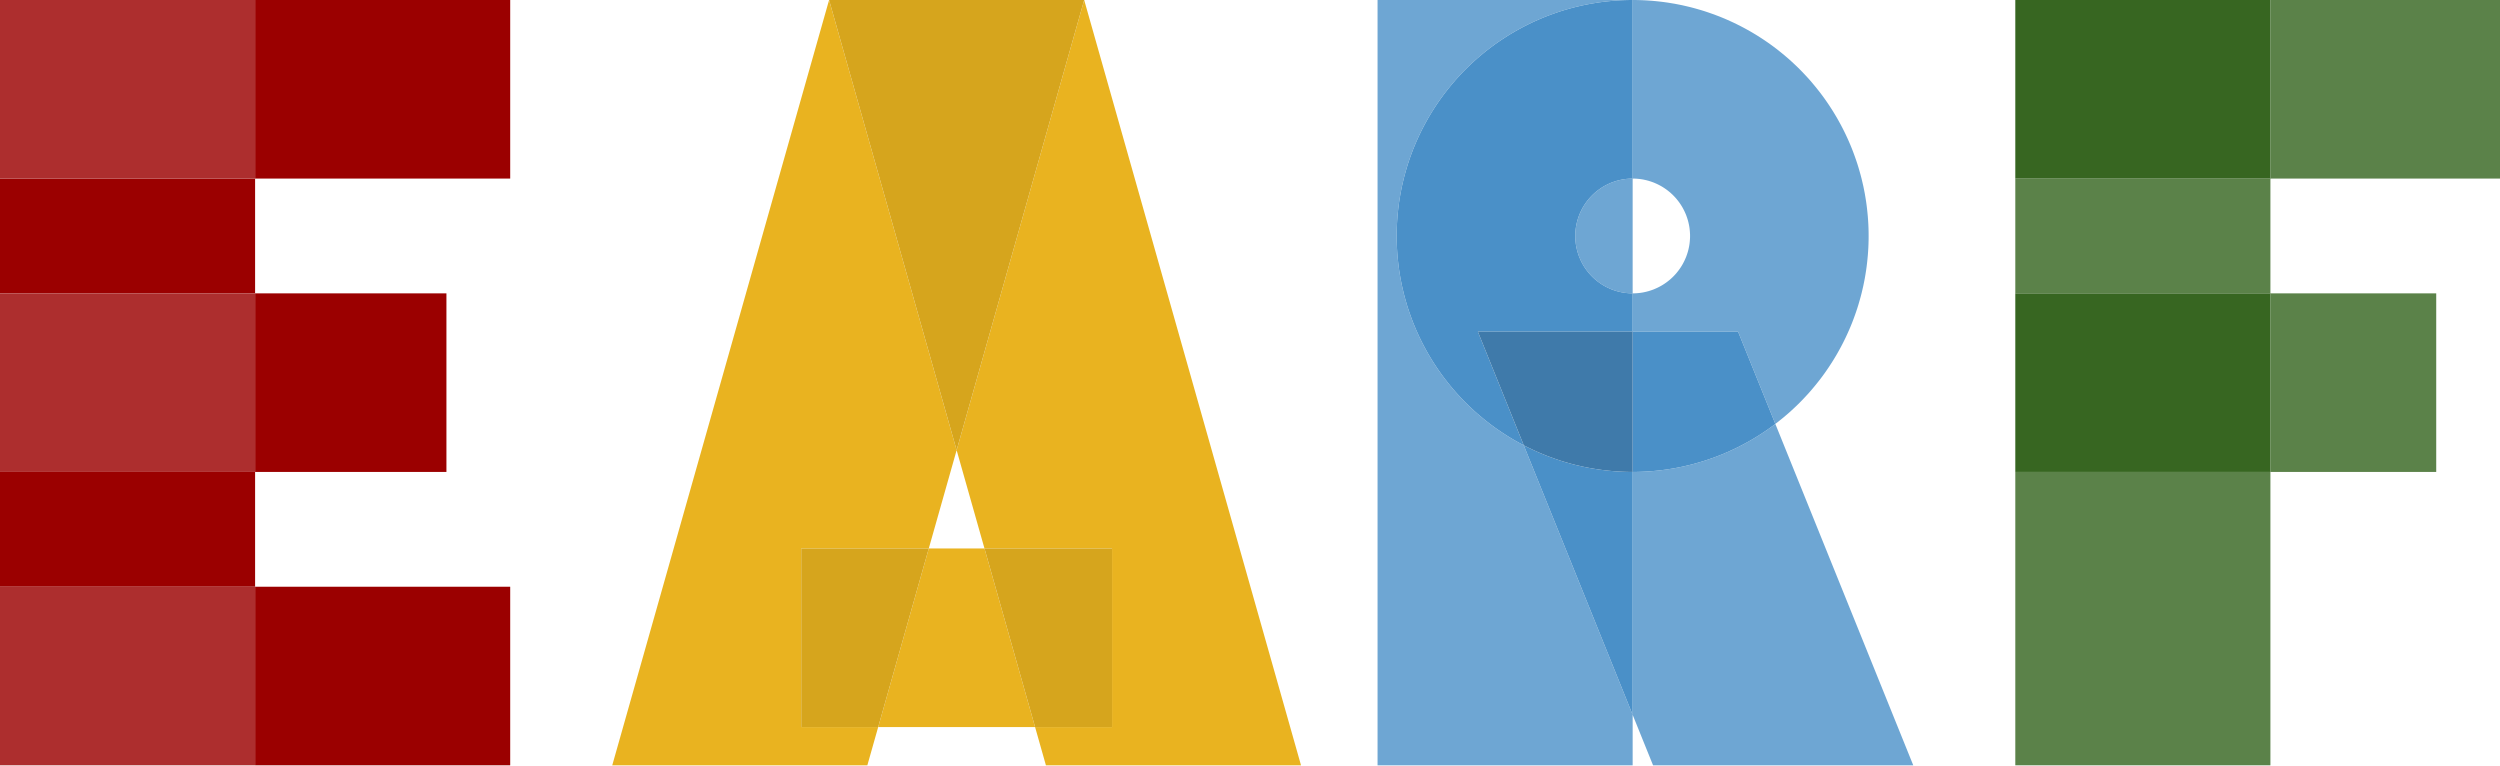
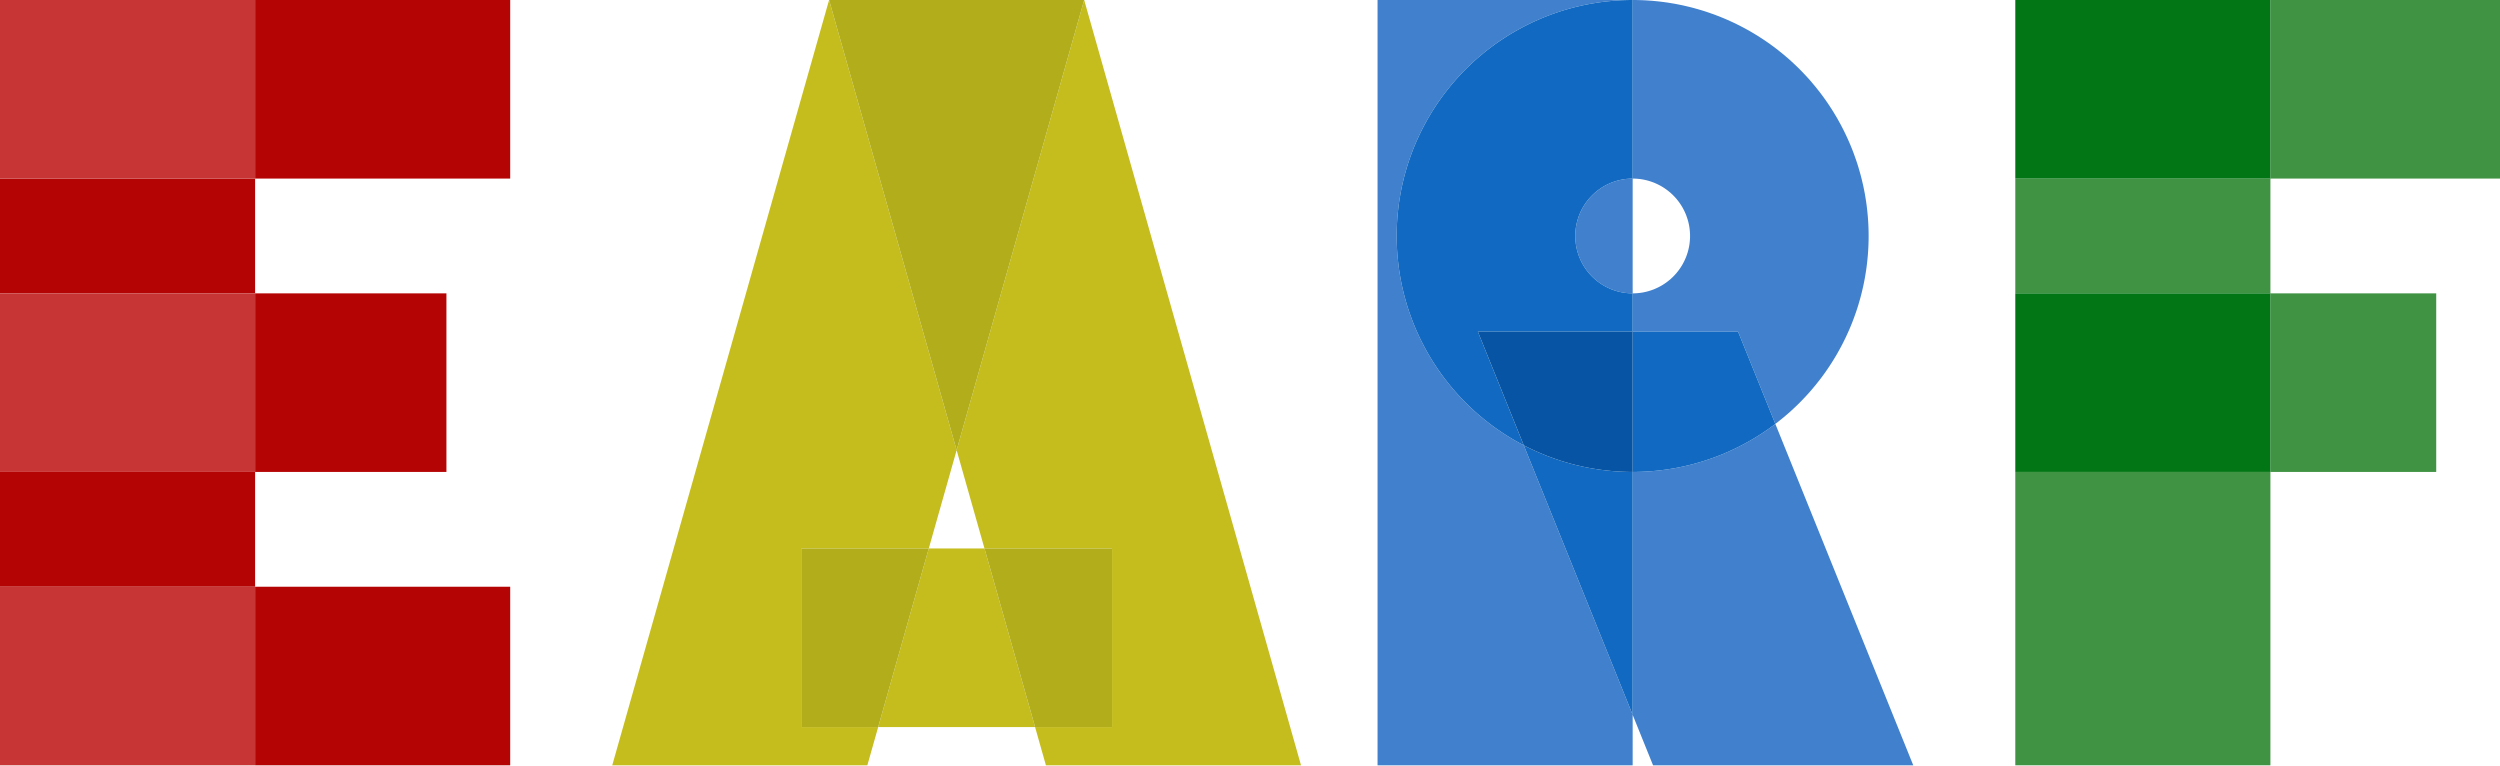
<svg xmlns="http://www.w3.org/2000/svg" viewBox="0 0 980 300" role="img" aria-label="EARF, acrylic, for light grounds">
-   <path d="M200.00 70.00L200.00 0.00L100.00 0.00L100.00 70.00Z M0.00 70.00L0.00 115.00L100.00 115.00L100.00 70.00Z M175.00 185.00L175.00 115.00L100.00 115.00L100.00 185.00Z M0.00 230.00L100.00 230.00L100.00 185.00L0.00 185.00Z M200.00 230.00L100.00 230.00L100.00 300.00L200.00 300.00Z" fill="#9B0000" fill-rule="evenodd" />
-   <path d="M0.00 0.00L0.00 70.00L100.00 70.00L100.00 0.00Z M0.00 115.00L0.00 185.00L100.00 185.00L100.00 115.00Z M0.00 230.00L0.00 300.00L100.00 300.00L100.00 230.00Z" fill="#AD2E2E" fill-rule="evenodd" />
-   <path d="M340.00 300.00L344.25 285.00L314.08 285.00L314.08 215.00L364.08 215.00L375.00 176.47L325.00 0.00L240.00 300.00Z M385.92 215.00L435.92 215.00L435.92 285.00L405.75 285.00L410.00 300.00L510.00 300.00L425.00 0.00L375.00 176.47Z M405.75 285.00L385.92 215.00L364.08 215.00L344.25 285.00Z" fill="#E9B320" fill-rule="evenodd" />
-   <path d="M425.00 0.00L325.00 0.00L375.00 176.47Z M314.08 215.00L314.08 285.00L344.25 285.00L364.08 215.00Z M435.92 285.00L435.92 215.00L385.92 215.00L405.75 285.00Z" fill="#D6A51D" fill-rule="evenodd" />
-   <path d="M640.37 70.00L640.74 70.01L641.10 70.03L641.47 70.05L641.84 70.08L642.21 70.11L642.57 70.15L642.94 70.19L643.30 70.24L643.67 70.30L644.03 70.36L644.39 70.43L644.75 70.51L645.11 70.59L645.47 70.67L645.82 70.77L646.18 70.86L646.53 70.97L646.88 71.08L647.23 71.19L647.58 71.32L647.93 71.44L648.27 71.57L648.61 71.71L648.95 71.86L649.29 72.01L649.62 72.16L649.95 72.32L650.28 72.49L650.61 72.66L650.93 72.83L651.25 73.01L651.57 73.20L651.88 73.39L652.19 73.59L652.50 73.79L652.80 74.00L653.11 74.21L653.40 74.43L653.70 74.65L653.99 74.88L654.27 75.11L654.56 75.34L654.84 75.58L655.11 75.83L655.38 76.08L655.65 76.33L655.91 76.59L656.17 76.85L656.42 77.12L656.67 77.39L656.92 77.66L657.16 77.94L657.39 78.23L657.62 78.51L657.85 78.80L658.07 79.10L658.29 79.39L658.50 79.70L658.71 80.00L658.91 80.31L659.11 80.62L659.30 80.93L659.49 81.25L659.67 81.57L659.84 81.89L660.01 82.22L660.18 82.55L660.34 82.88L660.49 83.21L660.64 83.55L660.79 83.89L660.93 84.23L661.06 84.57L661.18 84.92L661.31 85.27L661.42 85.62L661.53 85.97L661.64 86.32L661.73 86.68L661.83 87.03L661.91 87.39L661.99 87.75L662.07 88.11L662.14 88.47L662.20 88.83L662.26 89.20L662.31 89.56L662.35 89.93L662.39 90.29L662.42 90.66L662.45 91.03L662.47 91.40L662.49 91.76L662.50 92.13L662.50 92.50L662.50 92.87L662.49 93.24L662.47 93.60L662.45 93.97L662.42 94.34L662.39 94.71L662.35 95.07L662.31 95.44L662.26 95.80L662.20 96.17L662.14 96.53L662.07 96.89L661.99 97.25L661.91 97.61L661.83 97.97L661.73 98.32L661.64 98.68L661.53 99.03L661.42 99.38L661.31 99.73L661.18 100.08L661.06 100.43L660.93 100.77L660.79 101.11L660.64 101.45L660.49 101.79L660.34 102.12L660.18 102.45L660.01 102.78L659.84 103.11L659.67 103.43L659.49 103.75L659.30 104.07L659.11 104.38L658.91 104.69L658.71 105.00L658.50 105.30L658.29 105.61L658.07 105.90L657.85 106.20L657.62 106.49L657.39 106.77L657.16 107.06L656.92 107.34L656.67 107.61L656.42 107.88L656.17 108.15L655.91 108.41L655.65 108.67L655.38 108.92L655.11 109.17L654.84 109.42L654.56 109.66L654.27 109.89L653.99 110.12L653.70 110.35L653.40 110.57L653.11 110.79L652.80 111.00L652.50 111.21L652.19 111.41L651.88 111.61L651.57 111.80L651.25 111.99L650.93 112.17L650.61 112.34L650.28 112.51L649.95 112.68L649.62 112.84L649.29 112.99L648.95 113.14L648.61 113.29L648.27 113.43L647.93 113.56L647.58 113.68L647.23 113.81L646.88 113.92L646.53 114.03L646.18 114.14L645.82 114.23L645.47 114.33L645.11 114.41L644.75 114.49L644.39 114.57L644.03 114.64L643.67 114.70L643.30 114.76L642.94 114.81L642.57 114.85L642.21 114.89L641.84 114.92L641.47 114.95L641.10 114.97L640.74 114.99L640.37 115.00L640.00 115.00L640.00 130.00L681.32 130.00L695.93 166.17L696.31 165.89L697.50 164.95L698.68 164.00L699.84 163.03L700.99 162.05L702.12 161.04L703.23 160.01L704.33 158.97L705.41 157.91L706.47 156.83L707.51 155.73L708.54 154.62L709.55 153.49L710.53 152.34L711.50 151.18L712.45 150.00L713.39 148.81L714.30 147.60L715.19 146.38L716.06 145.14L716.91 143.89L717.74 142.62L718.55 141.35L719.34 140.05L720.11 138.75L720.85 137.43L721.58 136.10L722.28 134.76L722.96 133.41L723.62 132.05L724.25 130.68L724.87 129.29L725.46 127.90L726.03 126.50L726.57 125.08L727.09 123.66L727.59 122.23L728.07 120.80L728.52 119.35L728.94 117.90L729.35 116.44L729.73 114.98L730.08 113.50L730.42 112.03L730.72 110.55L731.01 109.06L731.26 107.57L731.50 106.07L731.71 104.57L731.89 103.07L732.05 101.57L732.19 100.06L732.30 98.55L732.39 97.04L732.45 95.53L732.49 94.01L732.50 92.50L732.49 90.99L732.45 89.47L732.39 87.96L732.30 86.45L732.19 84.94L732.05 83.43L731.89 81.93L731.71 80.43L731.50 78.93L731.26 77.43L731.01 75.94L730.72 74.45L730.42 72.97L730.08 71.50L729.73 70.02L729.35 68.56L728.94 67.10L728.52 65.65L728.07 64.20L727.59 62.77L727.09 61.34L726.57 59.92L726.03 58.50L725.46 57.10L724.87 55.71L724.25 54.32L723.62 52.95L722.96 51.59L722.28 50.24L721.58 48.90L720.85 47.57L720.11 46.25L719.34 44.95L718.55 43.65L717.74 42.38L716.91 41.11L716.06 39.86L715.19 38.62L714.30 37.40L713.39 36.19L712.45 35.00L711.50 33.82L710.53 32.66L709.55 31.51L708.54 30.38L707.51 29.27L706.47 28.17L705.41 27.09L704.33 26.03L703.23 24.99L702.12 23.96L700.99 22.95L699.84 21.97L698.68 21.00L697.50 20.05L696.31 19.11L695.10 18.20L693.88 17.31L692.64 16.44L691.39 15.59L690.12 14.76L688.85 13.95L687.55 13.16L686.25 12.39L684.93 11.65L683.60 10.92L682.26 10.22L680.91 9.54L679.55 8.88L678.18 8.25L676.79 7.63L675.40 7.04L674.00 6.47L672.58 5.93L671.16 5.41L669.73 4.91L668.30 4.43L666.85 3.98L665.40 3.56L663.94 3.15L662.48 2.77L661.00 2.42L659.53 2.08L658.05 1.78L656.56 1.49L655.07 1.24L653.57 1.00L652.07 0.79L650.57 0.61L649.07 0.45L647.56 0.31L646.05 0.20L644.54 0.11L643.03 0.05L641.51 0.01L640.00 0.00L640.00 70.00Z M639.63 70.00L639.26 70.01L638.90 70.03L638.53 70.05L638.16 70.08L637.79 70.11L637.43 70.15L637.06 70.19L636.70 70.24L636.33 70.30L635.97 70.36L635.61 70.43L635.25 70.51L634.89 70.59L634.53 70.67L634.18 70.77L633.82 70.86L633.47 70.97L633.12 71.08L632.77 71.19L632.42 71.32L632.07 71.44L631.73 71.57L631.39 71.71L631.05 71.86L630.71 72.01L630.38 72.16L630.05 72.32L629.72 72.49L629.39 72.66L629.07 72.83L628.75 73.01L628.43 73.20L628.12 73.39L627.81 73.59L627.50 73.79L627.20 74.00L626.89 74.21L626.60 74.43L626.30 74.65L626.01 74.88L625.73 75.11L625.44 75.34L625.16 75.58L624.89 75.83L624.62 76.08L624.35 76.33L624.09 76.59L623.83 76.85L623.58 77.12L623.33 77.39L623.08 77.66L622.84 77.94L622.61 78.23L622.38 78.51L622.15 78.80L621.93 79.10L621.71 79.39L621.50 79.70L621.29 80.00L621.09 80.31L620.89 80.62L620.70 80.93L620.51 81.25L620.33 81.57L620.16 81.89L619.99 82.22L619.82 82.55L619.66 82.88L619.51 83.21L619.36 83.55L619.21 83.89L619.07 84.23L618.94 84.57L618.82 84.92L618.69 85.27L618.58 85.62L618.47 85.97L618.36 86.32L618.27 86.68L618.17 87.03L618.09 87.39L618.01 87.75L617.93 88.11L617.86 88.47L617.80 88.83L617.74 89.20L617.69 89.56L617.65 89.93L617.61 90.29L617.58 90.66L617.55 91.03L617.53 91.40L617.51 91.76L617.50 92.13L617.50 92.50L617.50 92.87L617.51 93.24L617.53 93.60L617.55 93.97L617.58 94.34L617.61 94.71L617.65 95.07L617.69 95.44L617.74 95.80L617.80 96.17L617.86 96.53L617.93 96.89L618.01 97.25L618.09 97.61L618.17 97.97L618.27 98.32L618.36 98.68L618.47 99.03L618.58 99.38L618.69 99.73L618.82 100.08L618.94 100.43L619.07 100.77L619.21 101.11L619.36 101.45L619.51 101.79L619.66 102.12L619.82 102.45L619.99 102.78L620.16 103.11L620.33 103.43L620.51 103.75L620.70 104.07L620.89 104.38L621.09 104.69L621.29 105.00L621.50 105.30L621.71 105.61L621.93 105.90L622.15 106.20L622.38 106.49L622.61 106.77L622.84 107.06L623.08 107.34L623.33 107.61L623.58 107.88L623.83 108.15L624.09 108.41L624.35 108.67L624.62 108.92L624.89 109.17L625.16 109.42L625.44 109.66L625.73 109.89L626.01 110.12L626.30 110.35L626.60 110.57L626.89 110.79L627.20 111.00L627.50 111.21L627.81 111.41L628.12 111.61L628.43 111.80L628.75 111.99L629.07 112.17L629.39 112.34L629.72 112.51L630.05 112.68L630.38 112.84L630.71 112.99L631.05 113.14L631.39 113.29L631.73 113.43L632.07 113.56L632.42 113.68L632.77 113.81L633.12 113.92L633.47 114.03L633.82 114.14L634.18 114.23L634.53 114.33L634.89 114.41L635.25 114.49L635.61 114.57L635.97 114.64L636.33 114.70L636.70 114.76L637.06 114.81L637.43 114.85L637.79 114.89L638.16 114.92L638.53 114.95L638.90 114.97L639.26 114.99L639.63 115.00L640.00 115.00L640.00 70.00Z M540.00 300.00L640.00 300.00L640.00 280.20L597.32 174.56L596.40 174.08L595.07 173.35L593.75 172.61L592.45 171.84L591.15 171.05L589.88 170.24L588.61 169.41L587.36 168.56L586.12 167.69L584.90 166.80L583.69 165.89L582.50 164.95L581.32 164.00L580.16 163.03L579.01 162.05L577.88 161.04L576.77 160.01L575.67 158.97L574.59 157.91L573.53 156.83L572.49 155.73L571.46 154.62L570.45 153.49L569.47 152.34L568.50 151.18L567.55 150.00L566.61 148.81L565.70 147.60L564.81 146.38L563.94 145.14L563.09 143.89L562.26 142.62L561.45 141.35L560.66 140.05L559.89 138.75L559.15 137.43L558.42 136.10L557.72 134.76L557.04 133.41L556.38 132.05L555.75 130.68L555.13 129.29L554.54 127.90L553.97 126.50L553.43 125.08L552.91 123.66L552.41 122.23L551.93 120.80L551.48 119.35L551.06 117.90L550.65 116.44L550.27 114.98L549.92 113.50L549.58 112.03L549.28 110.55L548.99 109.06L548.74 107.57L548.50 106.07L548.29 104.57L548.11 103.07L547.95 101.57L547.81 100.06L547.70 98.55L547.61 97.04L547.55 95.53L547.51 94.01L547.50 92.50L547.51 90.99L547.55 89.47L547.61 87.96L547.70 86.45L547.81 84.94L547.95 83.43L548.11 81.93L548.29 80.43L548.50 78.93L548.74 77.43L548.99 75.94L549.28 74.45L549.58 72.97L549.92 71.50L550.27 70.02L550.65 68.56L551.06 67.10L551.48 65.65L551.93 64.20L552.41 62.77L552.91 61.34L553.43 59.92L553.97 58.50L554.54 57.10L555.13 55.71L555.75 54.32L556.38 52.95L557.04 51.59L557.72 50.24L558.42 48.90L559.15 47.57L559.89 46.25L560.66 44.95L561.45 43.65L562.26 42.38L563.09 41.11L563.94 39.86L564.81 38.62L565.70 37.40L566.61 36.19L567.55 35.00L568.50 33.82L569.47 32.66L570.45 31.51L571.46 30.38L572.49 29.27L573.53 28.17L574.59 27.09L575.67 26.03L576.77 24.99L577.88 23.96L579.01 22.95L580.16 21.97L581.32 21.00L582.50 20.05L583.69 19.11L584.90 18.20L586.12 17.31L587.36 16.44L588.61 15.59L589.88 14.76L591.15 13.95L592.45 13.16L593.75 12.39L595.07 11.65L596.40 10.92L597.74 10.22L599.09 9.54L600.45 8.88L601.82 8.25L603.21 7.63L604.60 7.04L606.00 6.47L607.42 5.93L608.84 5.41L610.27 4.91L611.70 4.43L613.15 3.98L614.60 3.56L616.06 3.15L617.52 2.77L619.00 2.42L620.47 2.08L621.95 1.78L623.44 1.49L624.93 1.24L626.43 1.00L627.93 0.79L629.43 0.61L630.93 0.45L632.44 0.31L633.95 0.20L635.46 0.11L636.97 0.05L638.49 0.01L640.00 0.00L540.00 0.00Z M648.00 300.00L750.00 300.00L695.93 166.17L695.10 166.80L693.88 167.69L692.64 168.56L691.39 169.41L690.12 170.24L688.85 171.05L687.55 171.84L686.25 172.61L684.93 173.35L683.60 174.08L682.26 174.78L680.91 175.46L679.55 176.12L678.18 176.75L676.79 177.37L675.40 177.96L674.00 178.53L672.58 179.07L671.16 179.59L669.73 180.09L668.30 180.57L666.85 181.02L665.40 181.44L663.94 181.85L662.48 182.23L661.00 182.58L659.53 182.92L658.05 183.22L656.56 183.51L655.07 183.76L653.57 184.00L652.07 184.21L650.57 184.39L649.07 184.55L647.56 184.69L646.05 184.80L644.54 184.89L643.03 184.95L641.51 184.99L640.00 185.00L640.00 280.20Z" fill="#6EA6D3" fill-rule="evenodd" />
-   <path d="M640.00 0.00L638.49 0.01L636.97 0.05L635.46 0.11L633.95 0.20L632.44 0.31L630.93 0.45L629.43 0.61L627.93 0.79L626.43 1.00L624.93 1.24L623.44 1.49L621.95 1.78L620.47 2.08L619.00 2.42L617.52 2.77L616.06 3.15L614.60 3.56L613.15 3.98L611.70 4.43L610.27 4.91L608.84 5.41L607.42 5.93L606.00 6.47L604.60 7.04L603.21 7.63L601.82 8.25L600.45 8.88L599.09 9.54L597.74 10.22L596.40 10.92L595.07 11.65L593.75 12.39L592.45 13.16L591.15 13.95L589.88 14.76L588.61 15.59L587.36 16.44L586.12 17.31L584.90 18.20L583.69 19.11L582.50 20.05L581.32 21.00L580.16 21.97L579.01 22.95L577.88 23.96L576.77 24.99L575.67 26.03L574.59 27.09L573.53 28.17L572.49 29.27L571.46 30.38L570.45 31.51L569.47 32.66L568.50 33.82L567.55 35.00L566.61 36.19L565.70 37.40L564.81 38.62L563.94 39.86L563.09 41.11L562.26 42.38L561.45 43.65L560.66 44.95L559.89 46.25L559.15 47.57L558.42 48.90L557.72 50.24L557.04 51.59L556.38 52.95L555.75 54.32L555.13 55.71L554.54 57.10L553.97 58.50L553.43 59.92L552.91 61.34L552.41 62.77L551.93 64.20L551.48 65.65L551.06 67.10L550.65 68.56L550.27 70.02L549.92 71.50L549.58 72.97L549.28 74.45L548.99 75.94L548.74 77.43L548.50 78.93L548.29 80.43L548.11 81.93L547.95 83.43L547.81 84.94L547.70 86.45L547.61 87.96L547.55 89.47L547.51 90.99L547.50 92.50L547.51 94.01L547.55 95.53L547.61 97.04L547.70 98.55L547.81 100.06L547.95 101.57L548.11 103.07L548.29 104.57L548.50 106.07L548.74 107.57L548.99 109.06L549.28 110.55L549.58 112.03L549.92 113.50L550.27 114.98L550.65 116.44L551.06 117.90L551.48 119.35L551.93 120.80L552.41 122.23L552.91 123.66L553.43 125.08L553.97 126.50L554.54 127.90L555.13 129.29L555.75 130.68L556.38 132.05L557.04 133.41L557.72 134.76L558.42 136.10L559.15 137.43L559.89 138.75L560.66 140.05L561.45 141.35L562.26 142.62L563.09 143.89L563.94 145.14L564.81 146.38L565.70 147.60L566.61 148.81L567.55 150.00L568.50 151.18L569.47 152.34L570.45 153.49L571.46 154.62L572.49 155.73L573.53 156.83L574.59 157.91L575.67 158.97L576.77 160.01L577.88 161.04L579.01 162.05L580.16 163.03L581.32 164.00L582.50 164.95L583.69 165.89L584.90 166.80L586.12 167.69L587.36 168.56L588.61 169.41L589.88 170.24L591.15 171.05L592.45 171.84L593.75 172.61L595.07 173.35L596.40 174.08L597.32 174.56L579.32 130.00L640.00 130.00L640.00 115.00L639.63 115.00L639.26 114.99L638.90 114.97L638.53 114.95L638.16 114.92L637.79 114.89L637.43 114.85L637.06 114.81L636.70 114.76L636.33 114.70L635.97 114.64L635.61 114.57L635.25 114.49L634.89 114.41L634.53 114.33L634.18 114.23L633.82 114.14L633.47 114.03L633.12 113.92L632.77 113.81L632.42 113.68L632.07 113.56L631.73 113.43L631.39 113.29L631.05 113.14L630.71 112.99L630.38 112.84L630.05 112.68L629.72 112.51L629.39 112.34L629.07 112.17L628.75 111.99L628.43 111.80L628.12 111.61L627.81 111.41L627.50 111.21L627.20 111.00L626.89 110.79L626.60 110.57L626.30 110.35L626.01 110.12L625.73 109.89L625.44 109.66L625.16 109.42L624.89 109.17L624.62 108.92L624.35 108.67L624.09 108.41L623.83 108.15L623.58 107.88L623.33 107.61L623.08 107.34L622.84 107.06L622.61 106.77L622.38 106.49L622.15 106.20L621.93 105.90L621.71 105.61L621.50 105.30L621.29 105.00L621.09 104.69L620.89 104.38L620.70 104.07L620.51 103.75L620.33 103.43L620.16 103.11L619.99 102.78L619.82 102.45L619.66 102.12L619.51 101.79L619.36 101.45L619.21 101.11L619.07 100.77L618.94 100.43L618.82 100.08L618.69 99.73L618.58 99.38L618.47 99.03L618.36 98.68L618.27 98.32L618.17 97.97L618.09 97.61L618.01 97.25L617.93 96.89L617.86 96.53L617.80 96.17L617.74 95.80L617.69 95.44L617.65 95.07L617.61 94.71L617.58 94.34L617.55 93.97L617.53 93.60L617.51 93.24L617.50 92.87L617.50 92.50L617.50 92.13L617.51 91.76L617.53 91.40L617.55 91.03L617.58 90.66L617.61 90.29L617.65 89.93L617.69 89.56L617.74 89.20L617.80 88.83L617.86 88.47L617.93 88.11L618.01 87.75L618.09 87.39L618.17 87.03L618.27 86.68L618.36 86.32L618.47 85.97L618.58 85.62L618.69 85.27L618.82 84.92L618.94 84.57L619.07 84.23L619.21 83.89L619.36 83.55L619.51 83.21L619.66 82.88L619.82 82.55L619.99 82.22L620.16 81.89L620.33 81.57L620.51 81.25L620.70 80.93L620.89 80.62L621.09 80.31L621.29 80.00L621.50 79.70L621.71 79.39L621.93 79.10L622.15 78.80L622.38 78.51L622.61 78.23L622.84 77.94L623.08 77.66L623.33 77.39L623.58 77.12L623.83 76.85L624.09 76.59L624.35 76.33L624.62 76.08L624.89 75.83L625.16 75.58L625.44 75.34L625.73 75.11L626.01 74.88L626.30 74.65L626.60 74.43L626.89 74.21L627.20 74.00L627.50 73.79L627.81 73.59L628.12 73.39L628.43 73.20L628.75 73.01L629.07 72.83L629.39 72.66L629.72 72.49L630.05 72.32L630.38 72.16L630.71 72.01L631.05 71.86L631.39 71.71L631.73 71.57L632.07 71.44L632.42 71.32L632.77 71.19L633.12 71.08L633.47 70.97L633.82 70.86L634.18 70.77L634.53 70.67L634.89 70.59L635.25 70.51L635.61 70.43L635.97 70.36L636.33 70.30L636.70 70.24L637.06 70.19L637.43 70.15L637.79 70.11L638.16 70.08L638.53 70.05L638.90 70.03L639.26 70.01L639.63 70.00L640.00 70.00Z M641.51 184.99L643.03 184.95L644.54 184.89L646.05 184.80L647.56 184.69L649.07 184.55L650.57 184.39L652.07 184.21L653.57 184.00L655.07 183.76L656.56 183.51L658.05 183.22L659.53 182.92L661.00 182.58L662.48 182.23L663.94 181.85L665.40 181.44L666.85 181.02L668.30 180.57L669.73 180.09L671.16 179.59L672.58 179.07L674.00 178.53L675.40 177.96L676.79 177.37L678.18 176.75L679.55 176.12L680.91 175.46L682.26 174.78L683.60 174.08L684.93 173.35L686.25 172.61L687.55 171.84L688.85 171.05L690.12 170.24L691.39 169.41L692.64 168.56L693.88 167.69L695.10 166.80L695.93 166.17L681.32 130.00L640.00 130.00L640.00 185.00Z M638.49 184.99L636.97 184.95L635.46 184.89L633.95 184.80L632.44 184.69L630.93 184.55L629.43 184.39L627.93 184.21L626.43 184.00L624.93 183.76L623.44 183.51L621.95 183.22L620.47 182.92L619.00 182.58L617.52 182.23L616.06 181.85L614.60 181.44L613.15 181.02L611.70 180.57L610.27 180.09L608.84 179.59L607.42 179.07L606.00 178.53L604.60 177.96L603.21 177.37L601.82 176.75L600.45 176.12L599.09 175.46L597.74 174.78L597.32 174.56L640.00 280.20L640.00 185.00Z" fill="#4A90C8" fill-rule="evenodd" />
-   <path d="M640.00 185.00L640.00 130.00L579.32 130.00L597.32 174.56L597.74 174.78L599.09 175.46L600.45 176.12L601.82 176.75L603.21 177.37L604.60 177.96L606.00 178.53L607.42 179.07L608.84 179.59L610.27 180.09L611.70 180.57L613.15 181.02L614.60 181.44L616.06 181.85L617.52 182.23L619.00 182.58L620.47 182.92L621.95 183.22L623.44 183.51L624.93 183.76L626.43 184.00L627.93 184.21L629.43 184.39L630.93 184.55L632.44 184.69L633.95 184.80L635.46 184.89L636.97 184.95L638.49 184.99Z" fill="#3F7AAA" fill-rule="evenodd" />
-   <path d="M980.00 70.00L980.00 0.00L890.00 0.00L890.00 70.00Z M790.00 70.00L790.00 115.00L890.00 115.00L890.00 70.00Z M955.00 185.00L955.00 115.00L890.00 115.00L890.00 185.00Z M890.00 300.00L890.00 185.00L790.00 185.00L790.00 300.00Z" fill="#5B8249" fill-rule="evenodd" />
-   <path d="M790.00 0.00L790.00 70.00L890.00 70.00L890.00 0.00Z M890.00 115.00L790.00 115.00L790.00 185.00L890.00 185.00Z" fill="#376621" fill-rule="evenodd" />
+   <path d="M200.00 70.00L200.00 0.00L100.00 0.00L100.00 70.00Z M0.00 70.00L0.00 115.00L100.00 115.00L100.00 70.00Z M175.00 185.00L175.00 115.00L100.00 115.00L100.00 185.00Z M0.00 230.00L100.00 230.00L100.00 185.00L0.00 185.00Z M200.00 230.00L100.00 230.00L100.00 300.00L200.00 300.00Z" fill="#B50404" fill-rule="evenodd" />
+   <path d="M0.00 0.00L0.00 70.00L100.00 70.00L100.00 0.00Z M0.00 115.00L0.00 185.00L100.00 185.00L100.00 115.00Z M0.00 230.00L0.00 300.00L100.00 300.00L100.00 230.00Z" fill="#C83535" fill-rule="evenodd" />
+   <path d="M340.00 300.00L344.25 285.00L314.08 285.00L314.08 215.00L364.08 215.00L375.00 176.47L325.00 0.00L240.00 300.00Z M385.92 215.00L435.92 215.00L435.92 285.00L405.75 285.00L410.00 300.00L510.00 300.00L425.00 0.00L375.00 176.47Z M405.75 285.00L385.92 215.00L364.08 215.00L344.25 285.00Z" fill="#C5BC1E" fill-rule="evenodd" />
+   <path d="M425.00 0.00L325.00 0.00L375.00 176.47Z M314.08 215.00L314.08 285.00L344.25 285.00L364.08 215.00Z M435.92 285.00L435.92 215.00L385.92 215.00L405.75 285.00Z" fill="#B2AE1B" fill-rule="evenodd" />
+   <path d="M640.37 70.00L640.74 70.01L641.10 70.03L641.47 70.05L641.84 70.08L642.21 70.11L642.57 70.15L642.94 70.19L643.30 70.24L643.67 70.30L644.03 70.36L644.39 70.43L644.75 70.51L645.11 70.59L645.47 70.67L645.82 70.77L646.18 70.86L646.53 70.97L646.88 71.08L647.23 71.19L647.58 71.32L647.93 71.44L648.27 71.57L648.61 71.71L648.95 71.86L649.29 72.01L649.62 72.16L649.95 72.32L650.28 72.49L650.61 72.66L650.93 72.83L651.25 73.01L651.57 73.20L651.88 73.39L652.19 73.59L652.50 73.79L652.80 74.00L653.11 74.21L653.40 74.43L653.70 74.65L653.99 74.88L654.27 75.11L654.56 75.34L654.84 75.58L655.11 75.83L655.38 76.08L655.65 76.33L655.91 76.59L656.17 76.85L656.42 77.12L656.67 77.39L656.92 77.66L657.16 77.94L657.39 78.23L657.62 78.51L657.85 78.80L658.07 79.10L658.29 79.39L658.50 79.70L658.71 80.00L658.91 80.31L659.11 80.62L659.30 80.93L659.49 81.25L659.67 81.57L659.84 81.89L660.01 82.22L660.18 82.55L660.34 82.88L660.49 83.21L660.64 83.55L660.79 83.89L660.93 84.23L661.06 84.57L661.18 84.92L661.31 85.27L661.42 85.62L661.53 85.97L661.64 86.32L661.73 86.68L661.83 87.03L661.91 87.39L661.99 87.75L662.07 88.11L662.14 88.47L662.20 88.83L662.26 89.20L662.31 89.56L662.35 89.93L662.39 90.29L662.42 90.66L662.45 91.03L662.47 91.40L662.49 91.76L662.50 92.13L662.50 92.50L662.50 92.87L662.49 93.24L662.47 93.60L662.45 93.97L662.42 94.34L662.39 94.71L662.35 95.07L662.31 95.44L662.26 95.80L662.20 96.17L662.14 96.53L662.07 96.89L661.99 97.25L661.91 97.61L661.83 97.97L661.73 98.32L661.64 98.68L661.53 99.03L661.42 99.38L661.31 99.73L661.18 100.08L661.06 100.43L660.93 100.77L660.79 101.11L660.64 101.45L660.49 101.79L660.34 102.12L660.18 102.45L660.01 102.78L659.84 103.11L659.67 103.43L659.49 103.75L659.30 104.07L659.11 104.38L658.91 104.69L658.71 105.00L658.50 105.30L658.29 105.61L658.07 105.90L657.85 106.20L657.62 106.49L657.39 106.77L657.16 107.06L656.92 107.34L656.67 107.61L656.42 107.88L656.17 108.15L655.91 108.41L655.65 108.67L655.38 108.92L655.11 109.17L654.84 109.42L654.56 109.66L654.27 109.89L653.99 110.12L653.70 110.35L653.40 110.57L653.11 110.79L652.80 111.00L652.50 111.21L652.19 111.41L651.88 111.61L651.57 111.80L651.25 111.99L650.93 112.17L650.61 112.34L650.28 112.51L649.95 112.68L649.62 112.84L649.29 112.99L648.95 113.14L648.61 113.29L648.27 113.43L647.93 113.56L647.58 113.68L647.23 113.81L646.88 113.92L646.53 114.03L646.18 114.14L645.82 114.23L645.47 114.33L645.11 114.41L644.75 114.49L644.39 114.57L644.03 114.64L643.67 114.70L643.30 114.76L642.94 114.81L642.57 114.85L642.21 114.89L641.84 114.92L641.47 114.95L641.10 114.97L640.74 114.99L640.37 115.00L640.00 115.00L640.00 130.00L681.32 130.00L695.93 166.17L696.31 165.89L697.50 164.95L698.68 164.00L699.84 163.03L700.99 162.05L702.12 161.04L703.23 160.01L704.33 158.97L705.41 157.91L706.47 156.83L707.51 155.73L708.54 154.62L709.55 153.49L710.53 152.34L711.50 151.18L712.45 150.00L713.39 148.81L714.30 147.60L715.19 146.38L716.06 145.14L716.91 143.89L717.74 142.62L718.55 141.35L719.34 140.05L720.11 138.75L720.85 137.43L721.58 136.10L722.28 134.76L722.96 133.41L723.62 132.05L724.25 130.68L724.87 129.29L725.46 127.90L726.03 126.50L726.57 125.08L727.09 123.66L727.59 122.23L728.07 120.80L728.52 119.35L728.94 117.90L729.35 116.44L729.73 114.98L730.08 113.50L730.42 112.03L730.72 110.55L731.01 109.06L731.26 107.57L731.50 106.07L731.71 104.57L731.89 103.07L732.05 101.57L732.19 100.06L732.30 98.55L732.39 97.04L732.45 95.53L732.49 94.01L732.50 92.50L732.49 90.99L732.45 89.47L732.39 87.96L732.30 86.45L732.19 84.94L732.05 83.43L731.89 81.93L731.71 80.43L731.50 78.93L731.26 77.43L731.01 75.94L730.72 74.45L730.42 72.97L730.08 71.50L729.73 70.02L729.35 68.56L728.94 67.10L728.52 65.65L728.07 64.20L727.59 62.77L727.09 61.34L726.57 59.92L726.03 58.50L725.46 57.10L724.87 55.71L724.25 54.32L723.62 52.95L722.96 51.59L722.28 50.24L721.58 48.90L720.85 47.57L720.11 46.25L719.34 44.95L718.55 43.65L717.74 42.38L716.91 41.11L716.06 39.86L715.19 38.62L714.30 37.40L713.39 36.19L712.45 35.00L711.50 33.82L710.53 32.66L709.55 31.51L708.54 30.38L707.51 29.27L706.47 28.17L705.41 27.09L704.33 26.03L703.23 24.99L702.12 23.96L700.99 22.95L699.84 21.97L698.68 21.00L697.50 20.05L696.31 19.11L695.10 18.20L693.88 17.31L692.64 16.44L691.39 15.59L690.12 14.76L688.85 13.95L687.55 13.16L686.25 12.39L684.93 11.65L683.60 10.92L682.26 10.22L680.91 9.54L679.55 8.88L678.18 8.25L676.79 7.63L675.40 7.04L674.00 6.47L672.58 5.93L671.16 5.41L669.73 4.91L668.30 4.43L666.85 3.98L665.40 3.56L663.94 3.15L662.48 2.77L661.00 2.42L659.53 2.08L658.05 1.78L656.56 1.49L655.07 1.24L653.57 1.00L652.07 0.79L650.57 0.61L649.07 0.45L647.56 0.31L646.05 0.20L644.54 0.11L643.03 0.05L641.51 0.01L640.00 0.00L640.00 70.00Z M639.63 70.00L639.26 70.01L638.90 70.03L638.53 70.05L638.16 70.08L637.79 70.11L637.43 70.15L637.06 70.19L636.70 70.24L636.33 70.30L635.97 70.36L635.61 70.43L635.25 70.51L634.89 70.59L634.53 70.67L634.18 70.77L633.82 70.86L633.47 70.97L633.12 71.08L632.77 71.19L632.42 71.32L632.07 71.44L631.73 71.57L631.39 71.71L631.05 71.86L630.71 72.01L630.38 72.16L630.05 72.32L629.72 72.49L629.39 72.66L629.07 72.83L628.75 73.01L628.43 73.20L628.12 73.39L627.81 73.59L627.50 73.79L627.20 74.00L626.89 74.21L626.60 74.43L626.30 74.65L626.01 74.88L625.73 75.11L625.44 75.34L625.16 75.58L624.89 75.83L624.62 76.08L624.35 76.33L624.09 76.59L623.83 76.85L623.58 77.12L623.33 77.39L623.08 77.66L622.84 77.94L622.61 78.23L622.38 78.51L622.15 78.80L621.93 79.10L621.71 79.39L621.50 79.70L621.29 80.00L621.09 80.31L620.89 80.62L620.70 80.93L620.51 81.25L620.33 81.57L620.16 81.89L619.99 82.22L619.82 82.55L619.66 82.88L619.51 83.21L619.36 83.55L619.21 83.89L619.07 84.23L618.94 84.57L618.82 84.92L618.69 85.27L618.58 85.62L618.47 85.97L618.36 86.32L618.27 86.68L618.17 87.03L618.09 87.39L618.01 87.75L617.93 88.11L617.86 88.47L617.80 88.83L617.74 89.20L617.69 89.56L617.65 89.93L617.61 90.29L617.58 90.66L617.55 91.03L617.53 91.40L617.51 91.76L617.50 92.13L617.50 92.50L617.50 92.87L617.51 93.24L617.53 93.60L617.55 93.97L617.58 94.34L617.61 94.71L617.65 95.07L617.69 95.44L617.74 95.80L617.80 96.17L617.86 96.53L617.93 96.89L618.01 97.25L618.09 97.61L618.17 97.97L618.27 98.32L618.36 98.68L618.47 99.03L618.58 99.38L618.69 99.73L618.82 100.08L618.94 100.43L619.07 100.77L619.21 101.11L619.36 101.45L619.51 101.79L619.66 102.12L619.82 102.45L619.99 102.78L620.16 103.11L620.33 103.43L620.51 103.75L620.70 104.07L620.89 104.38L621.09 104.69L621.29 105.00L621.50 105.30L621.71 105.61L621.93 105.90L622.15 106.20L622.38 106.49L622.61 106.77L622.84 107.06L623.08 107.34L623.33 107.61L623.58 107.88L623.83 108.15L624.09 108.41L624.35 108.67L624.62 108.92L624.89 109.17L625.16 109.42L625.44 109.66L625.73 109.89L626.01 110.12L626.30 110.35L626.60 110.57L626.89 110.79L627.20 111.00L627.50 111.21L627.81 111.41L628.12 111.61L628.43 111.80L628.75 111.99L629.07 112.17L629.39 112.34L629.72 112.51L630.05 112.68L630.38 112.84L630.71 112.99L631.05 113.14L631.39 113.29L631.73 113.43L632.07 113.56L632.42 113.68L632.77 113.81L633.12 113.92L633.47 114.03L633.82 114.14L634.18 114.23L634.53 114.33L634.89 114.41L635.25 114.49L635.61 114.57L635.97 114.64L636.33 114.70L636.70 114.76L637.06 114.81L637.43 114.85L637.79 114.89L638.16 114.92L638.53 114.95L638.90 114.97L639.26 114.99L639.63 115.00L640.00 115.00L640.00 70.00Z M540.00 300.00L640.00 300.00L640.00 280.20L597.32 174.56L596.40 174.08L595.07 173.35L593.75 172.61L592.45 171.84L591.15 171.05L589.88 170.24L588.61 169.41L587.36 168.56L586.12 167.69L584.90 166.80L583.69 165.89L582.50 164.95L581.32 164.00L580.16 163.03L579.01 162.05L577.88 161.04L576.77 160.01L575.67 158.97L574.59 157.91L573.53 156.83L572.49 155.73L571.46 154.62L570.45 153.49L569.47 152.34L568.50 151.18L567.55 150.00L566.61 148.81L565.70 147.60L564.81 146.38L563.94 145.14L563.09 143.89L562.26 142.62L561.45 141.35L560.66 140.05L559.89 138.75L559.15 137.43L558.42 136.10L557.72 134.76L557.04 133.41L556.38 132.05L555.75 130.68L555.13 129.29L554.54 127.90L553.97 126.50L553.43 125.08L552.91 123.66L552.41 122.23L551.93 120.80L551.48 119.35L551.06 117.90L550.65 116.44L550.27 114.98L549.92 113.50L549.58 112.03L549.28 110.55L548.99 109.06L548.74 107.57L548.50 106.07L548.29 104.57L548.11 103.07L547.95 101.57L547.81 100.06L547.70 98.55L547.61 97.04L547.55 95.53L547.51 94.01L547.50 92.50L547.51 90.99L547.55 89.47L547.61 87.96L547.70 86.45L547.81 84.94L547.95 83.43L548.11 81.93L548.29 80.43L548.50 78.93L548.74 77.43L548.99 75.94L549.28 74.45L549.58 72.97L549.92 71.50L550.27 70.02L550.65 68.56L551.06 67.10L551.48 65.65L551.93 64.20L552.41 62.77L552.91 61.34L553.43 59.92L553.97 58.50L554.54 57.10L555.13 55.71L555.75 54.32L556.38 52.95L557.04 51.59L557.72 50.24L558.42 48.90L559.15 47.57L559.89 46.25L560.66 44.95L561.45 43.65L562.26 42.38L563.09 41.11L563.94 39.86L564.81 38.62L565.70 37.40L566.61 36.19L567.55 35.00L568.50 33.82L569.47 32.66L570.45 31.51L571.46 30.38L572.49 29.27L573.53 28.17L574.59 27.09L575.67 26.03L576.77 24.99L577.88 23.96L579.01 22.95L580.16 21.97L581.32 21.00L582.50 20.05L583.69 19.11L584.90 18.20L586.12 17.31L587.36 16.44L588.61 15.59L589.88 14.76L591.15 13.95L592.45 13.16L593.75 12.39L595.07 11.65L596.40 10.92L597.74 10.22L599.09 9.54L600.45 8.88L601.82 8.25L603.21 7.63L604.60 7.04L606.00 6.47L607.42 5.93L608.84 5.41L610.27 4.91L611.70 4.43L613.15 3.98L614.60 3.56L616.06 3.15L617.52 2.77L619.00 2.42L620.47 2.08L621.95 1.78L623.44 1.49L624.93 1.24L626.43 1.00L627.93 0.79L629.43 0.61L630.93 0.45L632.44 0.31L633.95 0.20L635.46 0.11L636.97 0.05L638.49 0.01L640.00 0.00L540.00 0.00Z M648.00 300.00L750.00 300.00L695.93 166.17L695.10 166.80L693.88 167.69L692.64 168.56L691.39 169.41L690.12 170.24L688.85 171.05L687.55 171.84L686.25 172.61L684.93 173.35L683.60 174.08L682.26 174.78L680.91 175.46L679.55 176.12L678.18 176.75L676.79 177.37L675.40 177.96L674.00 178.53L672.58 179.07L671.16 179.59L669.73 180.09L668.30 180.57L666.85 181.02L665.40 181.44L663.94 181.85L662.48 182.23L661.00 182.58L659.53 182.92L658.05 183.22L656.56 183.51L655.07 183.76L653.57 184.00L652.07 184.21L650.57 184.39L649.07 184.55L647.56 184.69L646.05 184.80L644.54 184.89L643.03 184.95L641.51 184.99L640.00 185.00L640.00 280.20Z" fill="#4080CD" fill-rule="evenodd" />
+   <path d="M640.00 0.00L638.49 0.01L636.97 0.05L635.46 0.11L633.95 0.20L632.44 0.31L630.93 0.45L629.43 0.61L627.93 0.79L626.43 1.00L624.93 1.24L623.44 1.49L621.95 1.78L620.47 2.08L619.00 2.42L617.52 2.77L616.06 3.15L614.60 3.56L613.15 3.98L611.70 4.43L610.27 4.91L608.84 5.41L607.42 5.93L606.00 6.47L604.60 7.04L603.21 7.63L601.82 8.25L600.45 8.88L599.09 9.54L597.74 10.22L596.40 10.92L595.07 11.65L593.75 12.39L592.45 13.16L591.15 13.95L589.88 14.76L588.61 15.59L587.36 16.44L586.12 17.31L584.90 18.20L583.69 19.11L582.50 20.05L581.32 21.00L580.16 21.97L579.01 22.95L577.88 23.96L576.77 24.99L575.67 26.03L574.59 27.09L573.53 28.17L572.49 29.27L571.46 30.38L570.45 31.51L569.47 32.66L568.50 33.82L567.55 35.00L566.61 36.19L565.70 37.40L564.81 38.62L563.94 39.86L563.09 41.11L562.26 42.38L561.45 43.65L560.66 44.95L559.89 46.25L559.15 47.57L558.42 48.90L557.72 50.24L557.04 51.59L556.38 52.95L555.75 54.32L555.13 55.71L554.54 57.10L553.97 58.50L553.43 59.92L552.91 61.34L552.41 62.77L551.93 64.20L551.48 65.65L551.06 67.10L550.65 68.56L550.27 70.02L549.92 71.50L549.58 72.97L549.28 74.45L548.99 75.94L548.74 77.43L548.50 78.93L548.29 80.43L548.11 81.93L547.95 83.43L547.81 84.94L547.70 86.45L547.61 87.96L547.55 89.47L547.51 90.99L547.50 92.50L547.51 94.01L547.55 95.53L547.61 97.04L547.70 98.55L547.81 100.06L547.95 101.57L548.11 103.07L548.29 104.57L548.50 106.07L548.74 107.57L548.99 109.06L549.28 110.55L549.58 112.03L549.92 113.50L550.27 114.98L550.65 116.44L551.06 117.90L551.48 119.35L551.93 120.80L552.41 122.23L552.91 123.66L553.43 125.08L553.97 126.50L554.54 127.90L555.13 129.29L555.75 130.68L556.38 132.05L557.04 133.41L557.72 134.76L558.42 136.10L559.15 137.43L559.89 138.75L560.66 140.05L561.45 141.35L562.26 142.62L563.09 143.89L563.94 145.14L564.81 146.38L565.70 147.60L566.61 148.81L567.55 150.00L568.50 151.18L569.47 152.34L570.45 153.49L571.46 154.62L572.49 155.73L573.53 156.83L574.59 157.91L575.67 158.97L576.77 160.01L577.88 161.04L579.01 162.05L580.16 163.03L581.32 164.00L582.50 164.95L583.69 165.89L584.90 166.80L586.12 167.69L587.36 168.56L588.61 169.41L589.88 170.24L591.15 171.05L592.45 171.84L593.75 172.61L595.07 173.35L596.40 174.08L597.32 174.56L579.32 130.00L640.00 130.00L640.00 115.00L639.63 115.00L639.26 114.99L638.90 114.97L638.53 114.95L638.16 114.92L637.79 114.89L637.43 114.85L637.06 114.81L636.70 114.76L636.33 114.70L635.97 114.64L635.61 114.57L635.25 114.49L634.89 114.41L634.53 114.33L634.18 114.23L633.82 114.14L633.47 114.03L633.12 113.92L632.77 113.81L632.42 113.68L632.07 113.56L631.73 113.43L631.39 113.29L631.05 113.14L630.71 112.99L630.38 112.84L630.05 112.68L629.72 112.51L629.39 112.34L629.07 112.17L628.75 111.99L628.43 111.80L628.12 111.61L627.81 111.41L627.50 111.21L627.20 111.00L626.89 110.79L626.60 110.57L626.30 110.35L626.01 110.12L625.73 109.89L625.44 109.66L625.16 109.42L624.89 109.17L624.62 108.92L624.35 108.67L624.09 108.41L623.83 108.15L623.58 107.88L623.33 107.61L623.08 107.34L622.84 107.06L622.61 106.77L622.38 106.49L622.15 106.20L621.93 105.90L621.71 105.61L621.50 105.30L621.29 105.00L621.09 104.69L620.89 104.38L620.70 104.07L620.51 103.75L620.33 103.43L620.16 103.11L619.99 102.78L619.82 102.45L619.66 102.12L619.51 101.79L619.36 101.45L619.21 101.11L619.07 100.77L618.94 100.43L618.82 100.08L618.69 99.73L618.58 99.38L618.47 99.03L618.36 98.68L618.27 98.32L618.17 97.97L618.09 97.61L618.01 97.25L617.93 96.89L617.86 96.53L617.80 96.17L617.74 95.80L617.69 95.44L617.65 95.07L617.61 94.71L617.58 94.34L617.55 93.97L617.53 93.60L617.51 93.24L617.50 92.87L617.50 92.50L617.50 92.13L617.51 91.76L617.53 91.40L617.55 91.03L617.58 90.66L617.61 90.29L617.65 89.93L617.69 89.56L617.74 89.20L617.80 88.83L617.86 88.47L617.93 88.11L618.01 87.75L618.09 87.39L618.17 87.03L618.27 86.68L618.36 86.32L618.47 85.97L618.58 85.62L618.69 85.27L618.82 84.92L618.94 84.57L619.07 84.23L619.21 83.89L619.36 83.55L619.51 83.21L619.66 82.88L619.82 82.55L619.99 82.22L620.16 81.89L620.33 81.57L620.51 81.25L620.70 80.93L620.89 80.62L621.09 80.31L621.29 80.00L621.50 79.70L621.71 79.39L621.93 79.10L622.15 78.80L622.38 78.51L622.61 78.23L622.84 77.94L623.08 77.66L623.33 77.39L623.58 77.12L623.83 76.85L624.09 76.59L624.35 76.33L624.62 76.08L624.89 75.83L625.16 75.58L625.44 75.34L625.73 75.11L626.01 74.88L626.30 74.65L626.60 74.43L626.89 74.21L627.20 74.00L627.50 73.79L627.81 73.59L628.12 73.39L628.43 73.20L628.75 73.01L629.07 72.83L629.39 72.66L629.72 72.49L630.05 72.32L630.38 72.16L630.71 72.01L631.05 71.86L631.39 71.71L631.73 71.57L632.07 71.44L632.42 71.32L632.77 71.19L633.12 71.08L633.47 70.97L633.82 70.86L634.18 70.77L634.53 70.67L634.89 70.59L635.25 70.51L635.61 70.43L635.97 70.36L636.33 70.30L636.70 70.24L637.06 70.19L637.43 70.15L637.79 70.11L638.16 70.08L638.53 70.05L638.90 70.03L639.26 70.01L639.63 70.00L640.00 70.00Z M641.51 184.99L643.03 184.95L644.54 184.89L646.05 184.80L647.56 184.69L649.07 184.55L650.57 184.39L652.07 184.21L653.57 184.00L655.07 183.76L656.56 183.51L658.05 183.22L659.53 182.92L661.00 182.58L662.48 182.23L663.94 181.85L665.40 181.44L666.85 181.02L668.30 180.57L669.73 180.09L671.16 179.59L672.58 179.07L674.00 178.53L675.40 177.96L676.79 177.37L678.18 176.75L679.55 176.12L680.91 175.46L682.26 174.78L683.60 174.08L684.93 173.35L686.25 172.61L687.55 171.84L688.85 171.05L690.12 170.24L691.39 169.41L692.64 168.56L693.88 167.69L695.10 166.80L695.93 166.17L681.32 130.00L640.00 130.00L640.00 185.00Z M638.49 184.99L636.97 184.95L635.46 184.89L633.95 184.80L632.44 184.69L630.93 184.55L629.43 184.39L627.93 184.21L626.43 184.00L624.93 183.76L623.44 183.51L621.95 183.22L620.47 182.92L619.00 182.58L617.52 182.23L616.06 181.85L614.60 181.44L613.15 181.02L611.70 180.57L610.27 180.09L608.84 179.59L607.42 179.07L606.00 178.53L604.60 177.96L603.21 177.37L601.82 176.75L600.45 176.12L599.09 175.46L597.74 174.78L597.32 174.56L640.00 280.20L640.00 185.00Z" fill="#1169C1" fill-rule="evenodd" />
+   <path d="M640.00 185.00L640.00 130.00L579.32 130.00L597.32 174.56L597.74 174.78L599.09 175.46L600.45 176.12L601.82 176.75L603.21 177.37L604.60 177.96L606.00 178.53L607.42 179.07L608.84 179.59L610.27 180.09L611.70 180.57L613.15 181.02L614.60 181.44L616.06 181.85L617.52 182.23L619.00 182.58L620.47 182.92L621.95 183.22L623.44 183.51L624.93 183.76L626.43 184.00L627.93 184.21L629.43 184.39L630.93 184.55L632.44 184.69L633.95 184.80L635.46 184.89L636.97 184.95L638.49 184.99Z" fill="#0654A3" fill-rule="evenodd" />
+   <path d="M980.00 70.00L980.00 0.00L890.00 0.00L890.00 70.00Z M790.00 70.00L790.00 115.00L890.00 115.00L890.00 70.00Z M955.00 185.00L955.00 115.00L890.00 115.00L890.00 185.00Z M890.00 300.00L890.00 185.00L790.00 185.00L790.00 300.00Z" fill="#409343" fill-rule="evenodd" />
+   <path d="M790.00 0.00L790.00 70.00L890.00 70.00L890.00 0.00Z M890.00 115.00L790.00 115.00L790.00 185.00L890.00 185.00Z" fill="#027614" fill-rule="evenodd" />
</svg>
